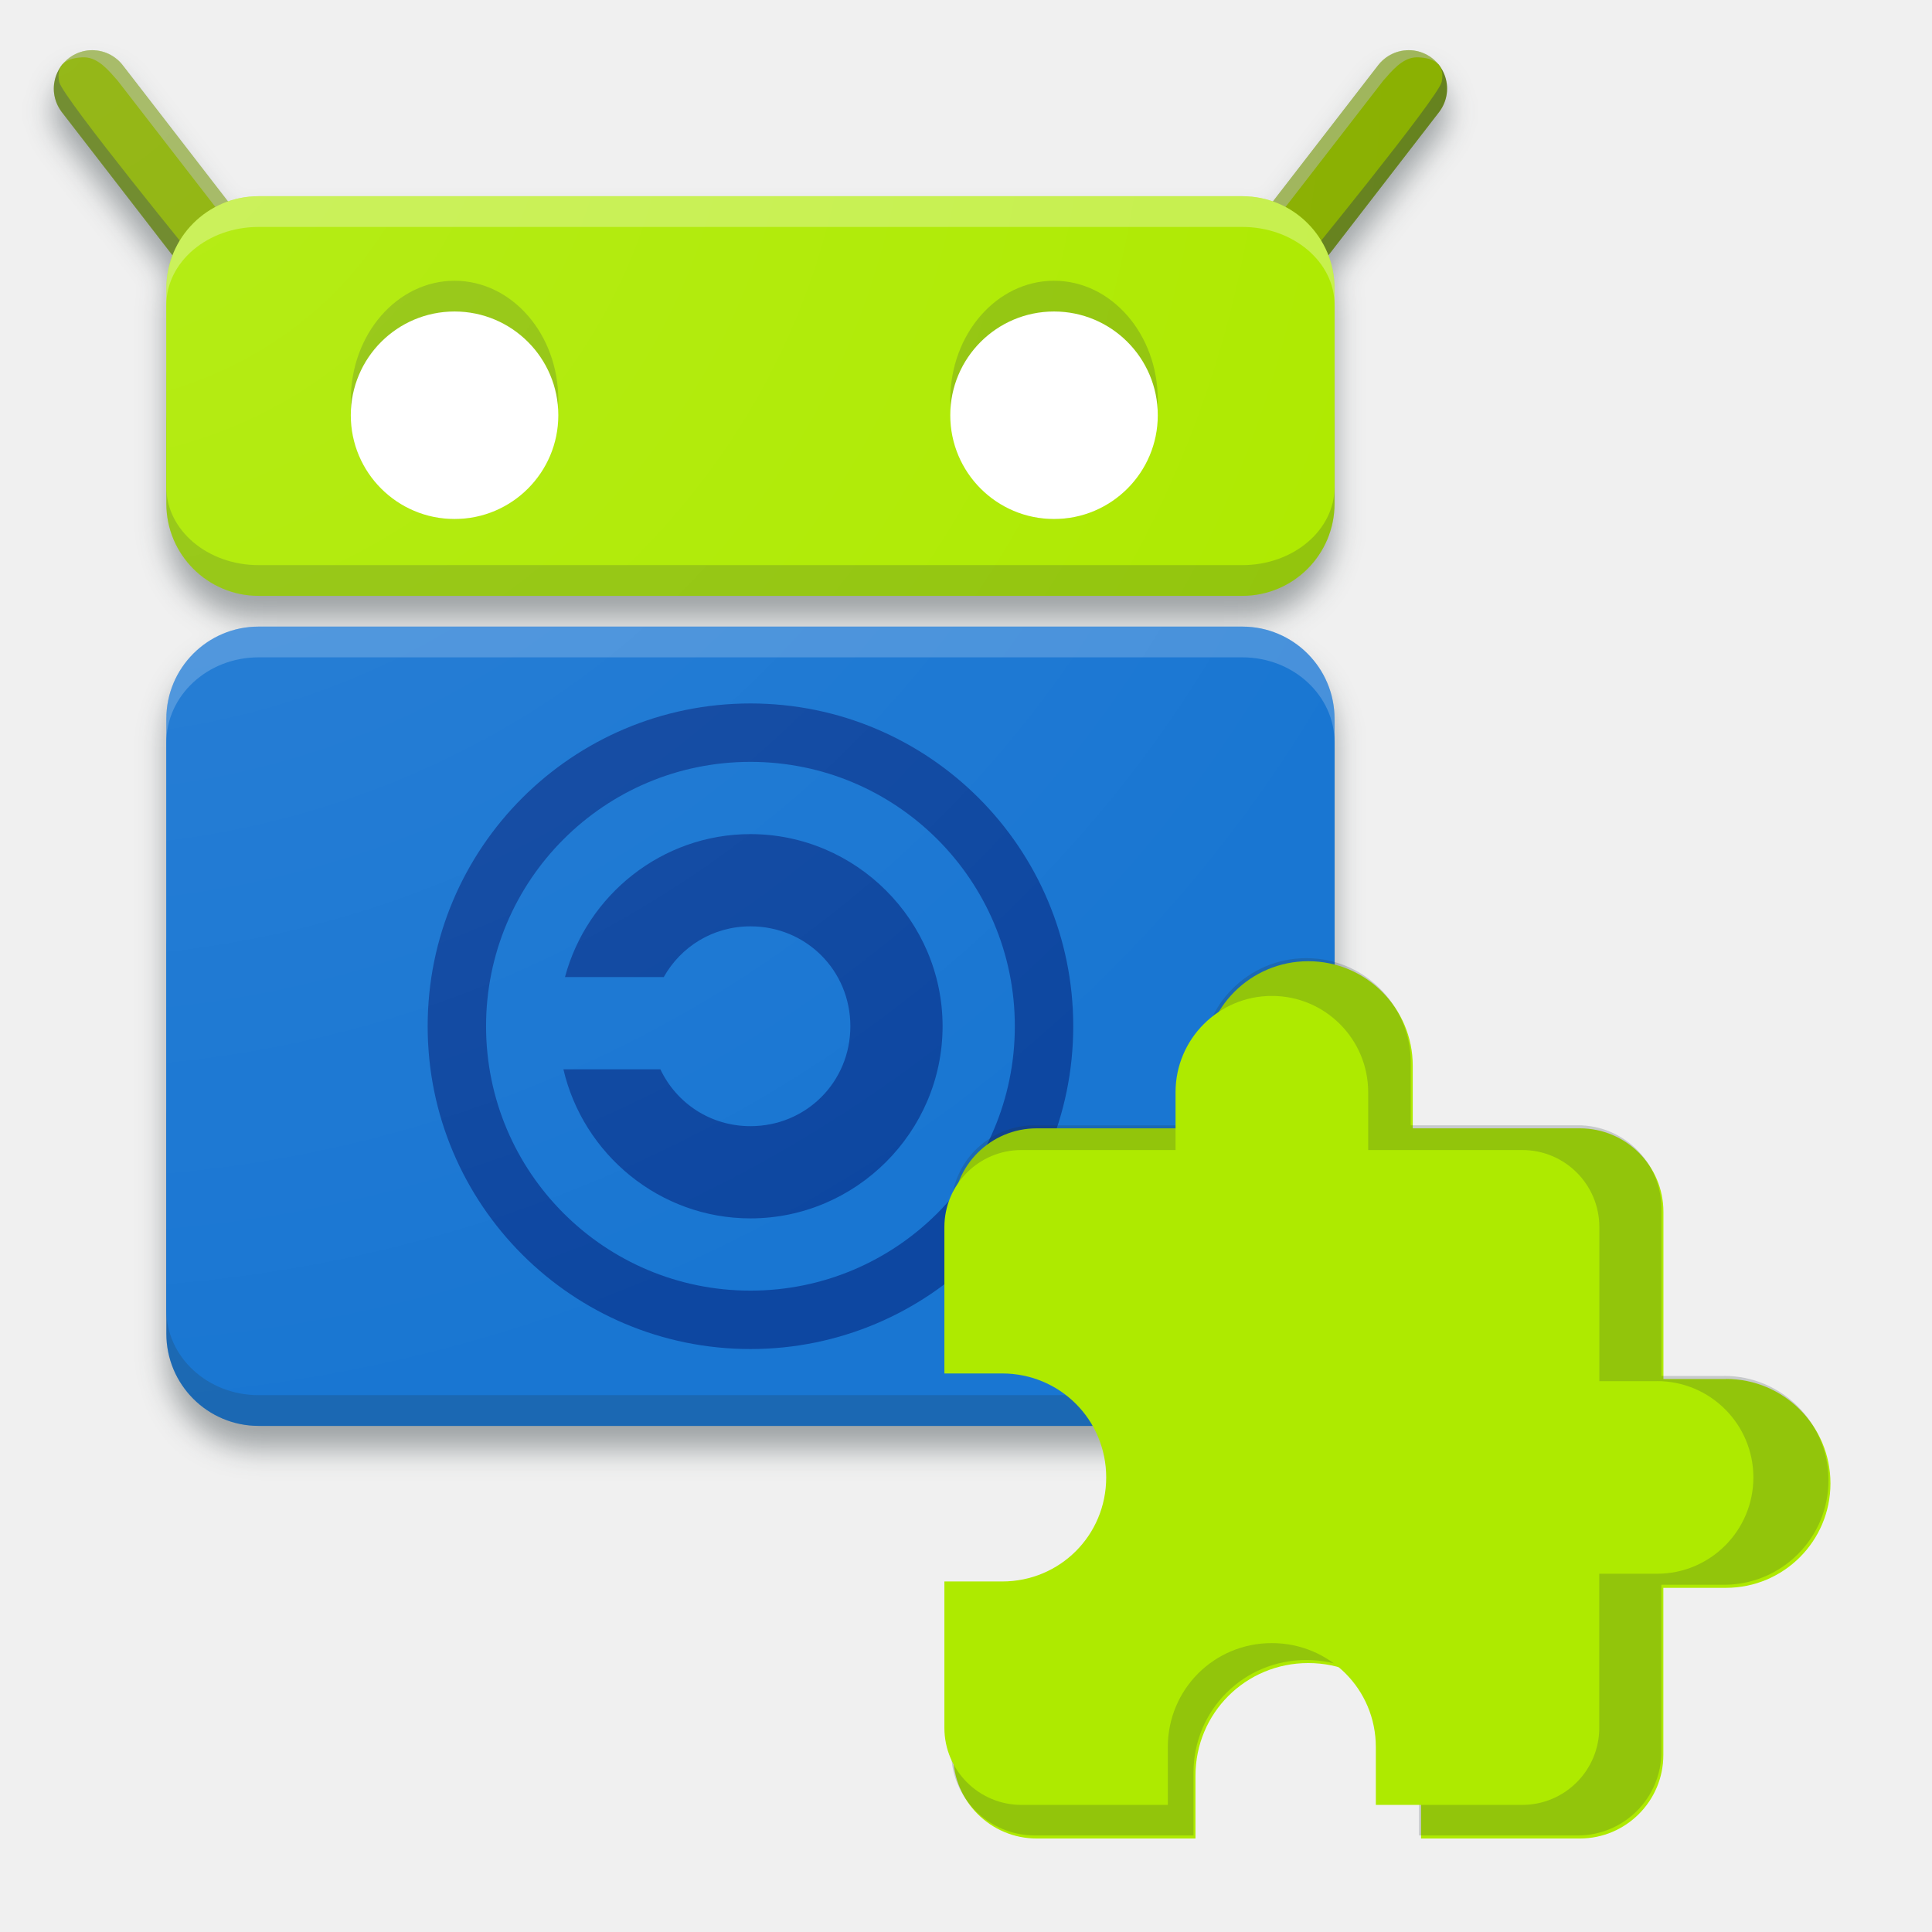
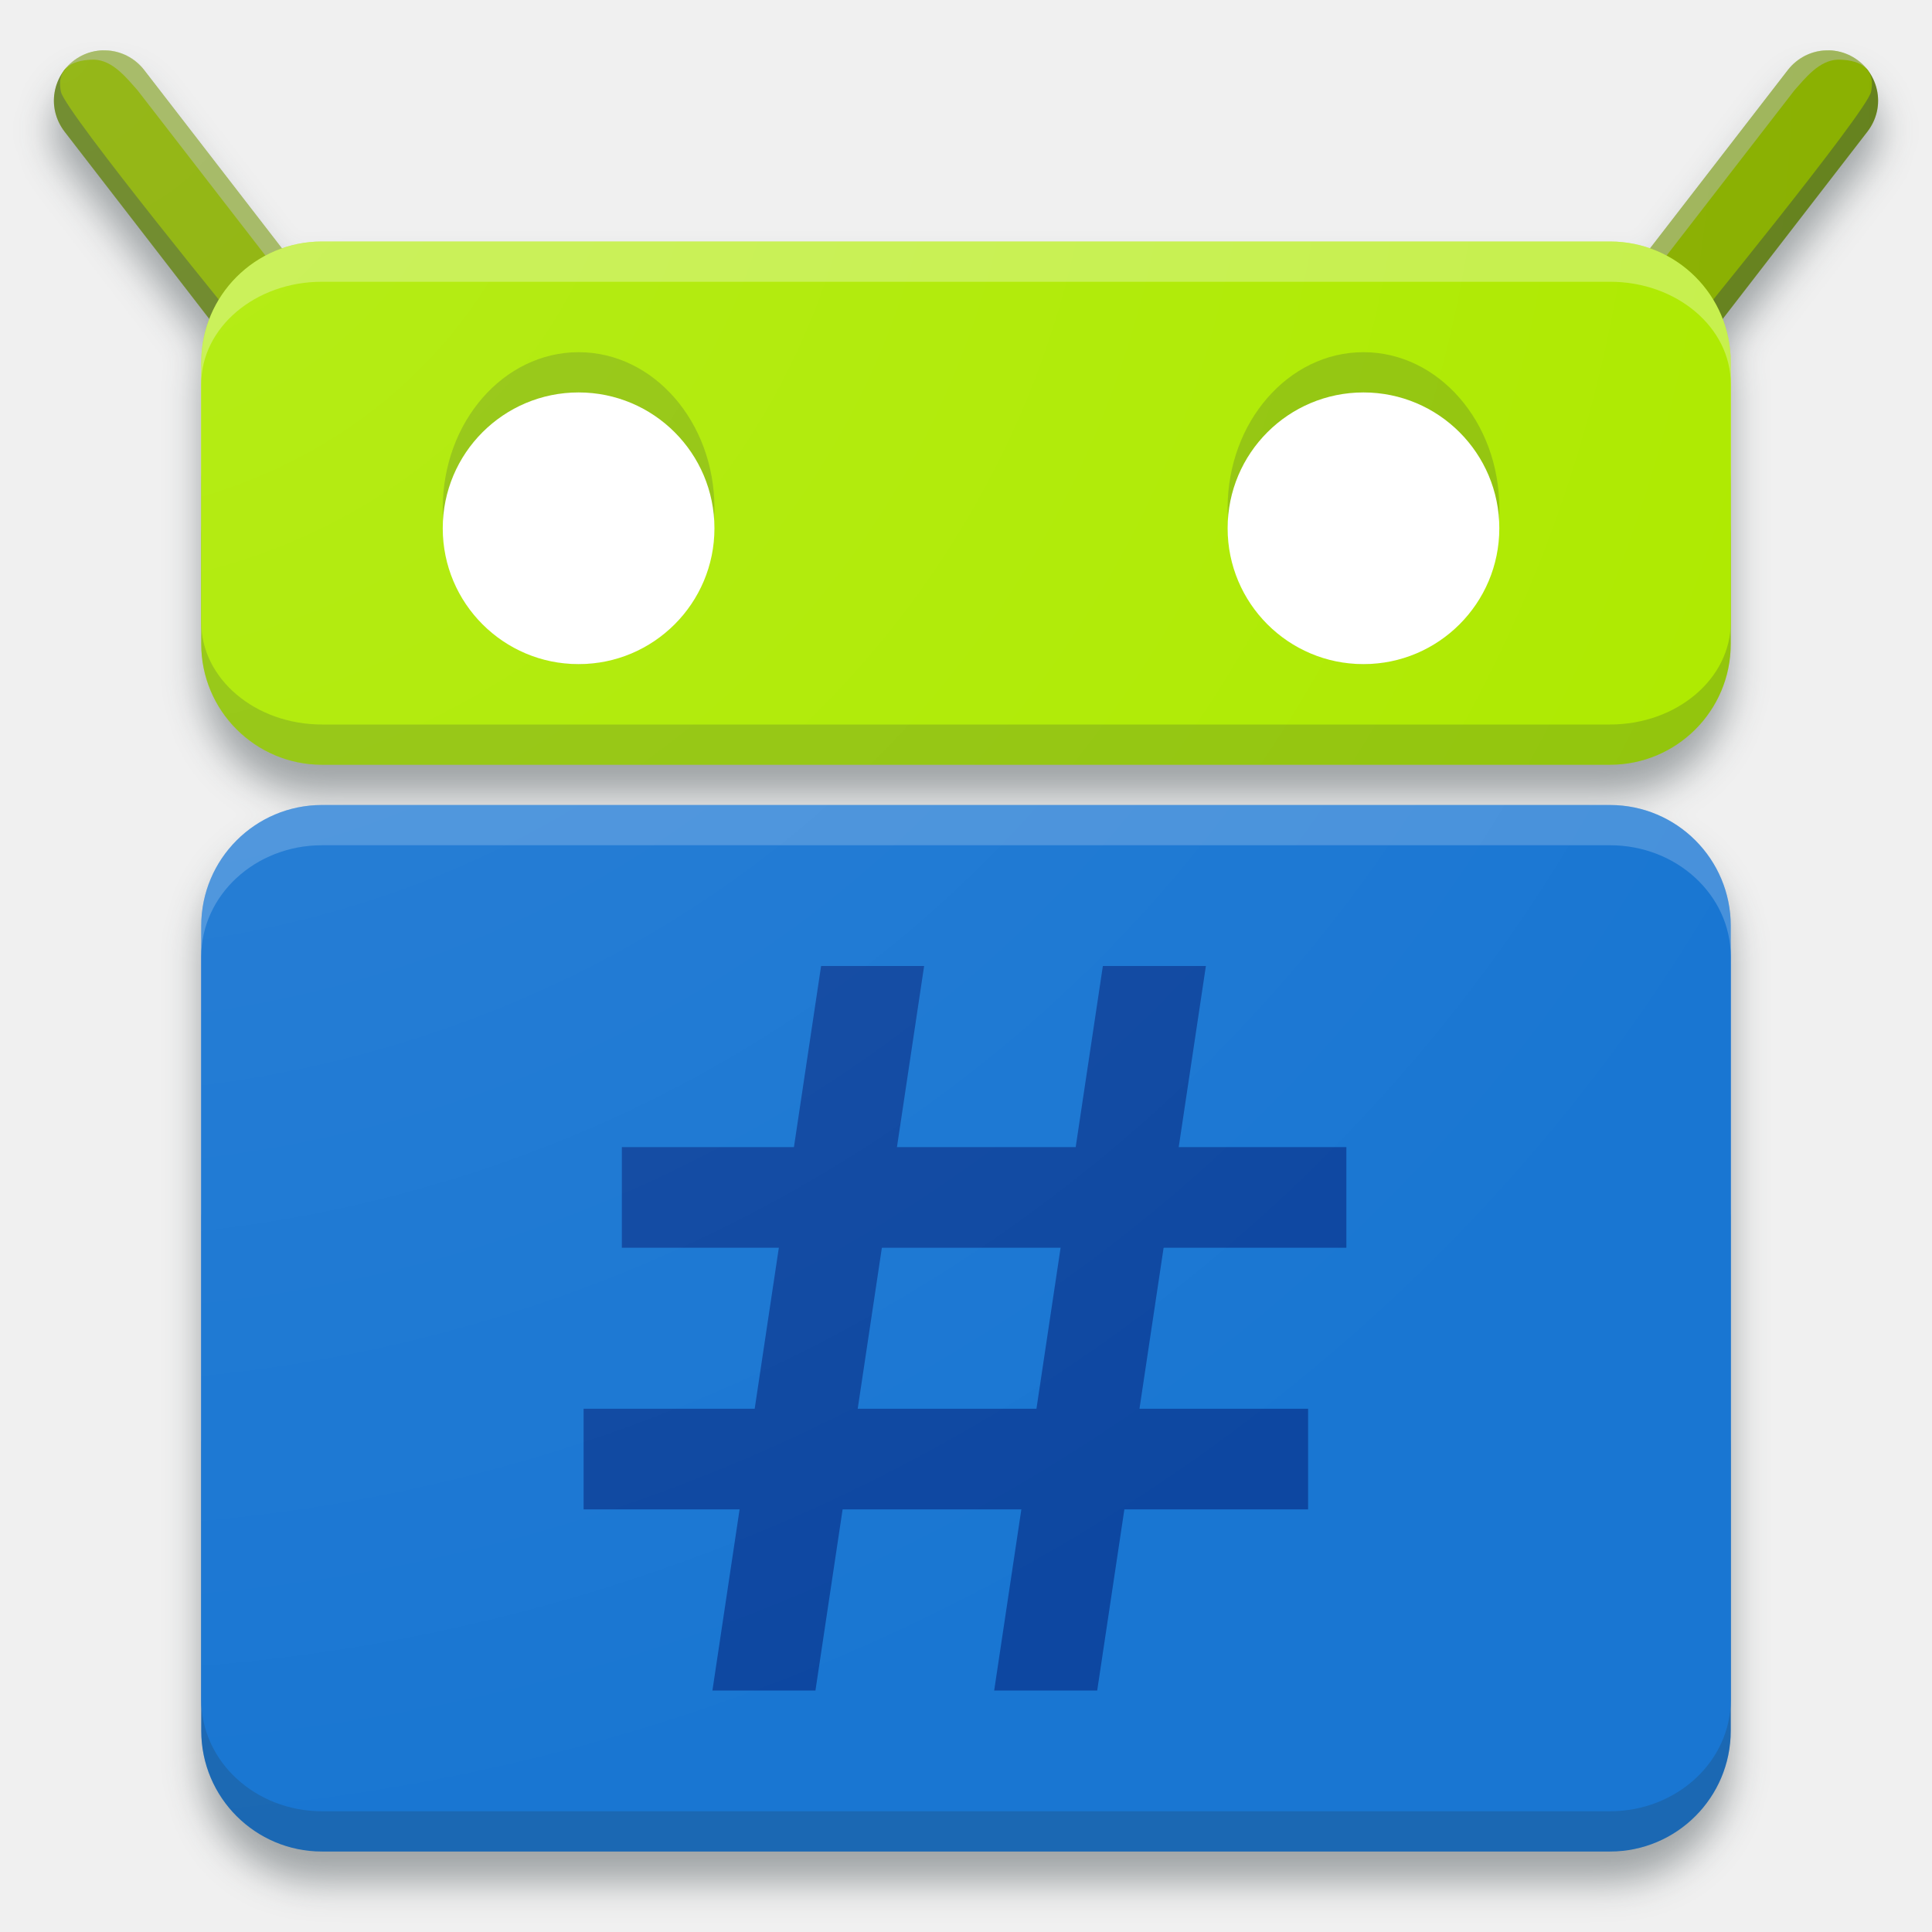
<svg xmlns="http://www.w3.org/2000/svg" xmlns:xlink="http://www.w3.org/1999/xlink" width="48" height="48" viewBox="0 0 48 48" id="svg4230" version="1.1">
  <defs id="defs4232">
    <linearGradient id="linearGradient5212">
      <stop style="stop-color:#ffffff;stop-opacity:0.098" offset="0" id="stop5214" />
      <stop style="stop-color:#ffffff;stop-opacity:0" offset="1" id="stop5216" />
    </linearGradient>
-     <radialGradient xlink:href="#linearGradient5212" id="radialGradient5220" cx="-98.234" cy="3.47" fx="-98.234" fy="3.47" r="22.671" gradientTransform="matrix(0,1.508287,-1.617098,3.0386328e-8,6.941418,1153.764)" gradientUnits="userSpaceOnUse" />
+     <radialGradient xlink:href="#linearGradient5212" id="radialGradient5220" cx="-98.234" cy="3.47" fx="-98.234" fy="3.47" r="22.671" gradientTransform="matrix(0,1.974762,-2.117225,3.9784049e-8,8.677247,1199.588)" gradientUnits="userSpaceOnUse" />
    <filter style="color-interpolation-filters:sRGB" id="filter4175" x="-0.024" width="1.048" y="-0.024" height="1.048">
      <feGaussianBlur stdDeviation="0.451" id="feGaussianBlur4177" />
    </filter>
  </defs>
  <g id="layer1" transform="translate(0,-1004.362)">
-     <path style="font-size:medium;font-style:normal;font-variant:normal;font-weight:normal;font-stretch:normal;text-indent:0;text-align:start;text-decoration:none;line-height:normal;letter-spacing:normal;word-spacing:normal;text-transform:none;direction:ltr;block-progression:tb;writing-mode:lr-tb;text-anchor:start;baseline-shift:baseline;color:#000000;fill:#263238;fill-opacity:0.4;fill-rule:evenodd;stroke:none;visibility:visible;display:inline;overflow:visible;filter:url(#filter4175);enable-background:accumulate;font-family:sans-serif" d="m 2.613,1006.349 a 1.25,1.25 0 0 0 -1.012,2.029 l 3.604,4.664 c -0.127,0.333 -0.203,0.692 -0.203,1.07 l 0,4 0,2.865 0,0.135 c 0,1.662 1.338,3 3,3 l 32,0 c 1.662,0 3,-1.338 3,-3 l 0,-4 0,-2.865 0,-0.135 c 0,-0.38 -0.077,-0.74 -0.205,-1.074 l 3.602,-4.66 a 1.25,1.25 0 0 0 -1.049,-2.027 1.25,1.25 0 0 0 -0.93,0.498 l -3.432,4.441 c -0.31,-0.108 -0.638,-0.178 -0.986,-0.178 l -32,0 c -0.349,0 -0.678,0.069 -0.988,0.178 l -3.434,-4.441 a 1.25,1.25 0 0 0 -0.967,-0.5 z m 5.389,18.764 c -0.208,0 -0.41,0.021 -0.605,0.061 -1.37,0.276 -2.395,1.47 -2.395,2.91 l 0,0.029 0,19.779 0,0.029 0,0.191 c 0,1.662 1.338,3 3,3 l 32,0 c 1.662,0 3,-1.338 3,-3 l 0,-20 0,-0.029 c 0,-1.44 -1.025,-2.634 -2.395,-2.91 -0.196,-0.039 -0.398,-0.061 -0.605,-0.061 l -32,0 z" id="path4192" transform="matrix(0.7637817,0,0,0.7637817,0.3138953,237.5407)" />
-     <g id="g5012" transform="matrix(0.7637817,0,0,0.7637817,0.3138953,237.5407)">
+     <path style="color:#000000;font-style:normal;font-variant:normal;font-weight:normal;font-stretch:normal;font-size:medium;line-height:normal;font-family:sans-serif;text-indent:0;text-align:start;text-decoration:none;text-decoration-line:none;text-decoration-style:solid;text-decoration-color:#000000;letter-spacing:normal;word-spacing:normal;text-transform:none;direction:ltr;block-progression:tb;writing-mode:lr-tb;baseline-shift:baseline;text-anchor:start;white-space:normal;clip-rule:nonzero;display:inline;overflow:visible;visibility:visible;opacity:1;isolation:auto;mix-blend-mode:normal;color-interpolation:sRGB;color-interpolation-filters:linearRGB;solid-color:#000000;solid-opacity:1;fill:#263238;fill-opacity:0.4;fill-rule:evenodd;stroke:none;stroke-width:2.5;stroke-linecap:round;stroke-linejoin:miter;stroke-miterlimit:4;stroke-dasharray:none;stroke-dashoffset:0;stroke-opacity:1;filter:url(#filter4175);color-rendering:auto;image-rendering:auto;shape-rendering:auto;text-rendering:auto;enable-background:accumulate" d="m 2.613,1006.349 a 1.25,1.25 0 0 0 -1.012,2.029 l 3.604,4.664 c -0.127,0.333 -0.203,0.692 -0.203,1.07 l 0,4 0,2.865 0,0.135 c 0,1.662 1.338,3 3,3 l 32,0 c 1.662,0 3,-1.338 3,-3 l 0,-4 0,-2.865 0,-0.135 c 0,-0.38 -0.077,-0.74 -0.205,-1.074 l 3.602,-4.66 a 1.25,1.25 0 0 0 -1.049,-2.027 1.25,1.25 0 0 0 -0.93,0.498 l -3.432,4.441 c -0.31,-0.108 -0.638,-0.178 -0.986,-0.178 l -32,0 c -0.349,0 -0.678,0.069 -0.988,0.178 l -3.434,-4.441 a 1.25,1.25 0 0 0 -0.967,-0.5 z m 5.389,18.764 c -0.208,0 -0.41,0.021 -0.605,0.061 -1.37,0.276 -2.395,1.47 -2.395,2.91 l 0,0.029 0,19.779 0,0.029 0,0.191 c 0,1.662 1.338,3 3,3 l 32,0 c 1.662,0 3,-1.338 3,-3 l 0,-20 0,-0.029 c 0,-1.44 -1.025,-2.634 -2.395,-2.91 -0.196,-0.039 -0.398,-0.061 -0.605,-0.061 l -32,0 z" id="path4192" />
+     <g id="g5012">
      <g id="g4179" transform="matrix(-1,0,0,1,47.99978,0)">
-         <path style="fill:#8ab000;fill-opacity:1;fill-rule:evenodd;stroke:#769616;stroke-width:2.5;stroke-linecap:round;stroke-linejoin:miter;stroke-miterlimit:4;stroke-opacity:1;stroke-dasharray:none" d="m 2.589,1006.862 4.25,5.5" id="path4181" />
-         <path id="path4183" d="m 2.611,1005.609 c -0.453,0.012 -0.762,0.189 -0.981,0.449 2.027,2.409 2.368,2.792 5.135,6.221 1.02,1.319 2.082,0.637 1.062,-0.682 l -4.25,-5.5 c -0.229,-0.306 -0.585,-0.478 -0.967,-0.488 z" style="font-size:medium;font-style:normal;font-variant:normal;font-weight:normal;font-stretch:normal;text-indent:0;text-align:start;text-decoration:none;line-height:normal;letter-spacing:normal;word-spacing:normal;text-transform:none;direction:ltr;block-progression:tb;writing-mode:lr-tb;text-anchor:start;baseline-shift:baseline;color:#000000;fill:#ffffff;fill-opacity:0.298;fill-rule:evenodd;stroke:none;visibility:visible;display:inline;overflow:visible;enable-background:accumulate;font-family:sans-serif" />
-         <path id="path4185" d="m 1.622,1006.071 c -0.124,0.148 -0.561,0.805 -0.022,1.556 l 4.25,5.5 c 1.02,1.319 1.15,-0.612 1.15,-0.612 0,0 -3.734,-4.51 -5.377,-6.444 z" style="font-size:medium;font-style:normal;font-variant:normal;font-weight:normal;font-stretch:normal;text-indent:0;text-align:start;text-decoration:none;line-height:normal;letter-spacing:normal;word-spacing:normal;text-transform:none;direction:ltr;block-progression:tb;writing-mode:lr-tb;text-anchor:start;baseline-shift:baseline;color:#000000;fill:#263238;fill-opacity:0.2;fill-rule:evenodd;stroke:none;visibility:visible;display:inline;overflow:visible;enable-background:accumulate;font-family:sans-serif" />
-         <path id="path4187" d="m 2.338,1005.844 c -0.438,0 -0.96,0.142 -0.824,0.799 0.104,0.502 4.661,6.074 4.661,6.074 1.02,1.319 2.493,0.676 1.474,-0.642 l -4.234,-5.473 c -0.26,-0.29 -0.609,-0.744 -1.076,-0.758 z" style="font-size:medium;font-style:normal;font-variant:normal;font-weight:normal;font-stretch:normal;text-indent:0;text-align:start;text-decoration:none;line-height:normal;letter-spacing:normal;word-spacing:normal;text-transform:none;direction:ltr;block-progression:tb;writing-mode:lr-tb;text-anchor:start;baseline-shift:baseline;color:#000000;fill:#8ab000;fill-opacity:1;fill-rule:evenodd;stroke:none;visibility:visible;display:inline;overflow:visible;enable-background:accumulate;font-family:sans-serif" />
+         <path style="fill:#8ab000;fill-opacity:1;fill-rule:evenodd;stroke:#769616;stroke-width:2.5;stroke-linecap:round;stroke-linejoin:miter;stroke-miterlimit:4;stroke-dasharray:none;stroke-opacity:1" d="m 2.589,1006.862 4.25,5.5" id="path4181" />
+         <path id="path4183" d="m 2.611,1005.609 c -0.453,0.012 -0.762,0.189 -0.981,0.449 2.027,2.409 2.368,2.792 5.135,6.221 1.02,1.319 2.082,0.637 1.062,-0.682 l -4.25,-5.5 c -0.229,-0.306 -0.585,-0.478 -0.967,-0.488 z" style="color:#000000;font-style:normal;font-variant:normal;font-weight:normal;font-stretch:normal;font-size:medium;line-height:normal;font-family:sans-serif;text-indent:0;text-align:start;text-decoration:none;text-decoration-line:none;text-decoration-style:solid;text-decoration-color:#000000;letter-spacing:normal;word-spacing:normal;text-transform:none;direction:ltr;block-progression:tb;writing-mode:lr-tb;baseline-shift:baseline;text-anchor:start;white-space:normal;clip-rule:nonzero;display:inline;overflow:visible;visibility:visible;opacity:1;isolation:auto;mix-blend-mode:normal;color-interpolation:sRGB;color-interpolation-filters:linearRGB;solid-color:#000000;solid-opacity:1;fill:#ffffff;fill-opacity:0.298;fill-rule:evenodd;stroke:none;stroke-width:2.5;stroke-linecap:round;stroke-linejoin:miter;stroke-miterlimit:4;stroke-dasharray:none;stroke-dashoffset:0;stroke-opacity:1;color-rendering:auto;image-rendering:auto;shape-rendering:auto;text-rendering:auto;enable-background:accumulate" />
+         <path id="path4185" d="m 1.622,1006.071 c -0.124,0.148 -0.561,0.805 -0.022,1.556 l 4.25,5.5 c 1.02,1.319 1.15,-0.612 1.15,-0.612 0,0 -3.734,-4.51 -5.377,-6.444 z" style="color:#000000;font-style:normal;font-variant:normal;font-weight:normal;font-stretch:normal;font-size:medium;line-height:normal;font-family:sans-serif;text-indent:0;text-align:start;text-decoration:none;text-decoration-line:none;text-decoration-style:solid;text-decoration-color:#000000;letter-spacing:normal;word-spacing:normal;text-transform:none;direction:ltr;block-progression:tb;writing-mode:lr-tb;baseline-shift:baseline;text-anchor:start;white-space:normal;clip-rule:nonzero;display:inline;overflow:visible;visibility:visible;opacity:1;isolation:auto;mix-blend-mode:normal;color-interpolation:sRGB;color-interpolation-filters:linearRGB;solid-color:#000000;solid-opacity:1;fill:#263238;fill-opacity:0.2;fill-rule:evenodd;stroke:none;stroke-width:2.5;stroke-linecap:round;stroke-linejoin:miter;stroke-miterlimit:4;stroke-dasharray:none;stroke-dashoffset:0;stroke-opacity:1;color-rendering:auto;image-rendering:auto;shape-rendering:auto;text-rendering:auto;enable-background:accumulate" />
+         <path id="path4187" d="m 2.338,1005.844 c -0.438,0 -0.96,0.142 -0.824,0.799 0.104,0.502 4.661,6.074 4.661,6.074 1.02,1.319 2.493,0.676 1.474,-0.642 l -4.234,-5.473 c -0.26,-0.29 -0.609,-0.744 -1.076,-0.758 z" style="color:#000000;font-style:normal;font-variant:normal;font-weight:normal;font-stretch:normal;font-size:medium;line-height:normal;font-family:sans-serif;text-indent:0;text-align:start;text-decoration:none;text-decoration-line:none;text-decoration-style:solid;text-decoration-color:#000000;letter-spacing:normal;word-spacing:normal;text-transform:none;direction:ltr;block-progression:tb;writing-mode:lr-tb;baseline-shift:baseline;text-anchor:start;white-space:normal;clip-rule:nonzero;display:inline;overflow:visible;visibility:visible;opacity:1;isolation:auto;mix-blend-mode:normal;color-interpolation:sRGB;color-interpolation-filters:linearRGB;solid-color:#000000;solid-opacity:1;fill:#8ab000;fill-opacity:1;fill-rule:evenodd;stroke:none;stroke-width:2.5;stroke-linecap:round;stroke-linejoin:miter;stroke-miterlimit:4;stroke-dasharray:none;stroke-dashoffset:0;stroke-opacity:1;color-rendering:auto;image-rendering:auto;shape-rendering:auto;text-rendering:auto;enable-background:accumulate" />
      </g>
      <g id="g4955">
-         <path id="path4945" d="m 2.589,1006.862 4.25,5.5" style="fill:#8ab000;fill-opacity:1;fill-rule:evenodd;stroke:#769616;stroke-width:2.5;stroke-linecap:round;stroke-linejoin:miter;stroke-miterlimit:4;stroke-opacity:1;stroke-dasharray:none" />
-         <path style="font-size:medium;font-style:normal;font-variant:normal;font-weight:normal;font-stretch:normal;text-indent:0;text-align:start;text-decoration:none;line-height:normal;letter-spacing:normal;word-spacing:normal;text-transform:none;direction:ltr;block-progression:tb;writing-mode:lr-tb;text-anchor:start;baseline-shift:baseline;color:#000000;fill:#ffffff;fill-opacity:0.298;fill-rule:evenodd;stroke:none;visibility:visible;display:inline;overflow:visible;enable-background:accumulate;font-family:sans-serif" d="m 2.611,1005.609 c -0.453,0.012 -0.762,0.189 -0.981,0.449 2.027,2.409 2.368,2.792 5.135,6.221 1.02,1.319 2.082,0.637 1.062,-0.682 l -4.25,-5.5 c -0.229,-0.306 -0.585,-0.478 -0.967,-0.488 z" id="path4947" />
-         <path style="font-size:medium;font-style:normal;font-variant:normal;font-weight:normal;font-stretch:normal;text-indent:0;text-align:start;text-decoration:none;line-height:normal;letter-spacing:normal;word-spacing:normal;text-transform:none;direction:ltr;block-progression:tb;writing-mode:lr-tb;text-anchor:start;baseline-shift:baseline;color:#000000;fill:#263238;fill-opacity:0.2;fill-rule:evenodd;stroke:none;visibility:visible;display:inline;overflow:visible;enable-background:accumulate;font-family:sans-serif" d="m 1.622,1006.071 c -0.124,0.148 -0.561,0.805 -0.022,1.556 l 4.25,5.5 c 1.02,1.319 1.15,-0.612 1.15,-0.612 0,0 -3.734,-4.51 -5.377,-6.444 z" id="path4951" />
-         <path style="font-size:medium;font-style:normal;font-variant:normal;font-weight:normal;font-stretch:normal;text-indent:0;text-align:start;text-decoration:none;line-height:normal;letter-spacing:normal;word-spacing:normal;text-transform:none;direction:ltr;block-progression:tb;writing-mode:lr-tb;text-anchor:start;baseline-shift:baseline;color:#000000;fill:#8ab000;fill-opacity:1;fill-rule:evenodd;stroke:none;visibility:visible;display:inline;overflow:visible;enable-background:accumulate;font-family:sans-serif" d="m 2.338,1005.844 c -0.438,0 -0.96,0.142 -0.824,0.799 0.104,0.502 4.661,6.074 4.661,6.074 1.02,1.319 2.493,0.676 1.474,-0.642 l -4.234,-5.473 c -0.26,-0.29 -0.609,-0.744 -1.076,-0.758 z" id="path4925" />
+         <path id="path4945" d="m 2.589,1006.862 4.25,5.5" style="fill:#8ab000;fill-opacity:1;fill-rule:evenodd;stroke:#769616;stroke-width:2.5;stroke-linecap:round;stroke-linejoin:miter;stroke-miterlimit:4;stroke-dasharray:none;stroke-opacity:1" />
+         <path style="color:#000000;font-style:normal;font-variant:normal;font-weight:normal;font-stretch:normal;font-size:medium;line-height:normal;font-family:sans-serif;text-indent:0;text-align:start;text-decoration:none;text-decoration-line:none;text-decoration-style:solid;text-decoration-color:#000000;letter-spacing:normal;word-spacing:normal;text-transform:none;direction:ltr;block-progression:tb;writing-mode:lr-tb;baseline-shift:baseline;text-anchor:start;white-space:normal;clip-rule:nonzero;display:inline;overflow:visible;visibility:visible;opacity:1;isolation:auto;mix-blend-mode:normal;color-interpolation:sRGB;color-interpolation-filters:linearRGB;solid-color:#000000;solid-opacity:1;fill:#ffffff;fill-opacity:0.298;fill-rule:evenodd;stroke:none;stroke-width:2.5;stroke-linecap:round;stroke-linejoin:miter;stroke-miterlimit:4;stroke-dasharray:none;stroke-dashoffset:0;stroke-opacity:1;color-rendering:auto;image-rendering:auto;shape-rendering:auto;text-rendering:auto;enable-background:accumulate" d="m 2.611,1005.609 c -0.453,0.012 -0.762,0.189 -0.981,0.449 2.027,2.409 2.368,2.792 5.135,6.221 1.02,1.319 2.082,0.637 1.062,-0.682 l -4.25,-5.5 c -0.229,-0.306 -0.585,-0.478 -0.967,-0.488 z" id="path4947" />
+         <path style="color:#000000;font-style:normal;font-variant:normal;font-weight:normal;font-stretch:normal;font-size:medium;line-height:normal;font-family:sans-serif;text-indent:0;text-align:start;text-decoration:none;text-decoration-line:none;text-decoration-style:solid;text-decoration-color:#000000;letter-spacing:normal;word-spacing:normal;text-transform:none;direction:ltr;block-progression:tb;writing-mode:lr-tb;baseline-shift:baseline;text-anchor:start;white-space:normal;clip-rule:nonzero;display:inline;overflow:visible;visibility:visible;opacity:1;isolation:auto;mix-blend-mode:normal;color-interpolation:sRGB;color-interpolation-filters:linearRGB;solid-color:#000000;solid-opacity:1;fill:#263238;fill-opacity:0.2;fill-rule:evenodd;stroke:none;stroke-width:2.5;stroke-linecap:round;stroke-linejoin:miter;stroke-miterlimit:4;stroke-dasharray:none;stroke-dashoffset:0;stroke-opacity:1;color-rendering:auto;image-rendering:auto;shape-rendering:auto;text-rendering:auto;enable-background:accumulate" d="m 1.622,1006.071 c -0.124,0.148 -0.561,0.805 -0.022,1.556 l 4.25,5.5 c 1.02,1.319 1.15,-0.612 1.15,-0.612 0,0 -3.734,-4.51 -5.377,-6.444 z" id="path4951" />
+         <path style="color:#000000;font-style:normal;font-variant:normal;font-weight:normal;font-stretch:normal;font-size:medium;line-height:normal;font-family:sans-serif;text-indent:0;text-align:start;text-decoration:none;text-decoration-line:none;text-decoration-style:solid;text-decoration-color:#000000;letter-spacing:normal;word-spacing:normal;text-transform:none;direction:ltr;block-progression:tb;writing-mode:lr-tb;baseline-shift:baseline;text-anchor:start;white-space:normal;clip-rule:nonzero;display:inline;overflow:visible;visibility:visible;opacity:1;isolation:auto;mix-blend-mode:normal;color-interpolation:sRGB;color-interpolation-filters:linearRGB;solid-color:#000000;solid-opacity:1;fill:#8ab000;fill-opacity:1;fill-rule:evenodd;stroke:none;stroke-width:2.5;stroke-linecap:round;stroke-linejoin:miter;stroke-miterlimit:4;stroke-dasharray:none;stroke-dashoffset:0;stroke-opacity:1;color-rendering:auto;image-rendering:auto;shape-rendering:auto;text-rendering:auto;enable-background:accumulate" d="m 2.338,1005.844 c -0.438,0 -0.96,0.142 -0.824,0.799 0.104,0.502 4.661,6.074 4.661,6.074 1.02,1.319 2.493,0.676 1.474,-0.642 l -4.234,-5.473 c -0.26,-0.29 -0.609,-0.744 -1.076,-0.758 z" id="path4925" />
      </g>
      <g transform="translate(42,0)" id="g4967">
-         <rect style="fill:#aeea00;fill-opacity:1;stroke:none" id="rect4144" width="38" height="13" x="-37" y="1010.362" rx="3" ry="3" />
-         <rect ry="3" rx="3" y="1013.362" x="-37" height="10" width="38" id="rect4961" style="fill:#263238;fill-opacity:0.2;stroke:none" />
-         <rect ry="3" rx="3" y="1010.362" x="-37" height="10" width="38" id="rect4963" style="fill:#ffffff;fill-opacity:0.298;stroke:none" />
-         <rect ry="2.538" rx="3" y="1011.362" x="-37" height="11" width="38" id="rect4965" style="fill:#aeea00;fill-opacity:1;stroke:none" />
+         <rect style="opacity:1;fill:#aeea00;fill-opacity:1;stroke:none;stroke-width:3;stroke-linecap:round;stroke-linejoin:miter;stroke-miterlimit:3;stroke-dasharray:none;stroke-dashoffset:0;stroke-opacity:1" id="rect4144" width="38" height="13" x="-37" y="1010.362" rx="3" ry="3" />
+         <rect ry="3" rx="3" y="1013.362" x="-37" height="10" width="38" id="rect4961" style="opacity:1;fill:#263238;fill-opacity:0.2;stroke:none;stroke-width:3;stroke-linecap:round;stroke-linejoin:miter;stroke-miterlimit:3;stroke-dasharray:none;stroke-dashoffset:0;stroke-opacity:1" />
+         <rect ry="3" rx="3" y="1010.362" x="-37" height="10" width="38" id="rect4963" style="opacity:1;fill:#ffffff;fill-opacity:0.298;stroke:none;stroke-width:3;stroke-linecap:round;stroke-linejoin:miter;stroke-miterlimit:3;stroke-dasharray:none;stroke-dashoffset:0;stroke-opacity:1" />
+         <rect ry="2.538" rx="3" y="1011.362" x="-37" height="11" width="38" id="rect4965" style="opacity:1;fill:#aeea00;fill-opacity:1;stroke:none;stroke-width:3;stroke-linecap:round;stroke-linejoin:miter;stroke-miterlimit:3;stroke-dasharray:none;stroke-dashoffset:0;stroke-opacity:1" />
      </g>
      <g id="g4979">
-         <rect style="fill:#1976d2;fill-opacity:1;stroke:none" id="rect4146" width="38" height="26" x="5" y="1024.362" rx="3" ry="3" />
-         <rect ry="3" rx="3" y="1037.362" x="5" height="13" width="38" id="rect4973" style="fill:#263238;fill-opacity:0.2;stroke:none" />
-         <rect ry="3" rx="3" y="1024.362" x="5" height="13" width="38" id="rect4975" style="fill:#ffffff;fill-opacity:0.2;stroke:none" />
-         <rect ry="2.769" rx="3" y="1025.362" x="5" height="24" width="38" id="rect4977" style="fill:#1976d2;fill-opacity:1;stroke:none" />
-       </g>
-       <g transform="translate(0,1013.362)" id="g4211">
-         <path style="font-size:medium;font-style:normal;font-variant:normal;font-weight:normal;font-stretch:normal;text-indent:0;text-align:start;text-decoration:none;line-height:normal;letter-spacing:normal;word-spacing:normal;text-transform:none;direction:ltr;block-progression:tb;writing-mode:lr-tb;text-anchor:start;baseline-shift:baseline;color:#000000;fill:#0d47a1;fill-opacity:1;fill-rule:nonzero;stroke:none;visibility:visible;display:inline;overflow:visible;enable-background:accumulate;font-family:sans-serif" d="m 24,17.75 c -2.881,0 -5.32,1.985 -6.033,4.65 l 3.213,0 C 21.734,21.415 22.775,20.75 24,20.75 c 1.813,0 3.25,1.437 3.25,3.25 0,1.813 -1.437,3.25 -3.25,3.25 -1.307,0 -2.411,-0.753 -2.93,-1.85 l -3.154,0 C 18.558,28.166 21.048,30.25 24,30.25 c 3.434,0 6.25,-2.816 6.25,-6.25 0,-3.434 -2.816,-6.25 -6.25,-6.25 z" id="path4161" />
-         <circle style="fill:none;stroke:#0d47a1;stroke-width:1.9;stroke-linecap:round;stroke-linejoin:miter;stroke-miterlimit:4;stroke-opacity:1;stroke-dasharray:none;stroke-dashoffset:0" id="path4209" cx="24" cy="24" r="9.55" d="m 33.55,24 c 0,5.274 -4.276,9.55 -9.55,9.55 -5.274,0 -9.55,-4.276 -9.55,-9.55 0,-5.274 4.276,-9.55 9.55,-9.55 5.274,0 9.55,4.276 9.55,9.55 z" />
+         <rect style="opacity:1;fill:#1976d2;fill-opacity:1;stroke:none;stroke-width:3;stroke-linecap:round;stroke-linejoin:miter;stroke-miterlimit:3;stroke-dasharray:none;stroke-dashoffset:0;stroke-opacity:1" id="rect4146" width="38" height="26" x="5" y="1024.362" rx="3" ry="3" />
+         <rect ry="3" rx="3" y="1037.362" x="5" height="13" width="38" id="rect4973" style="opacity:1;fill:#263238;fill-opacity:0.2;stroke:none;stroke-width:3;stroke-linecap:round;stroke-linejoin:miter;stroke-miterlimit:3;stroke-dasharray:none;stroke-dashoffset:0;stroke-opacity:1" />
+         <rect ry="3" rx="3" y="1024.362" x="5" height="13" width="38" id="rect4975" style="opacity:1;fill:#ffffff;fill-opacity:0.2;stroke:none;stroke-width:3;stroke-linecap:round;stroke-linejoin:miter;stroke-miterlimit:3;stroke-dasharray:none;stroke-dashoffset:0;stroke-opacity:1" />
+         <rect ry="2.769" rx="3" y="1025.362" x="5" height="24" width="38" id="rect4977" style="opacity:1;fill:#1976d2;fill-opacity:1;stroke:none;stroke-width:3;stroke-linecap:round;stroke-linejoin:miter;stroke-miterlimit:3;stroke-dasharray:none;stroke-dashoffset:0;stroke-opacity:1" />
      </g>
      <g id="g4989" transform="translate(0,0.5000174)">
-         <ellipse cy="1016.487" cx="14.375" id="circle4985" style="fill:#263238;fill-opacity:0.2;stroke:none" rx="3.375" ry="3.875" d="m 17.75,1016.487 c 0,2.14 -1.511,3.875 -3.375,3.875 -1.864,0 -3.375,-1.735 -3.375,-3.875 0,-2.14 1.511,-3.875 3.375,-3.875 1.864,0 3.375,1.735 3.375,3.875 z" />
-         <circle style="fill:#ffffff;fill-opacity:1;stroke:none" id="path4859" cx="14.375" cy="1016.987" r="3.375" d="m 17.75,1016.987 c 0,1.864 -1.511,3.375 -3.375,3.375 -1.864,0 -3.375,-1.511 -3.375,-3.375 0,-1.864 1.511,-3.375 3.375,-3.375 1.864,0 3.375,1.511 3.375,3.375 z" />
+         <ellipse cy="1016.487" cx="14.375" id="circle4985" style="opacity:1;fill:#263238;fill-opacity:0.2;stroke:none;stroke-width:1.9;stroke-linecap:round;stroke-linejoin:miter;stroke-miterlimit:4;stroke-dasharray:none;stroke-dashoffset:0;stroke-opacity:0.697" rx="3.375" ry="3.875" />
+         <circle style="opacity:1;fill:#ffffff;fill-opacity:1;stroke:none;stroke-width:1.9;stroke-linecap:round;stroke-linejoin:miter;stroke-miterlimit:4;stroke-dasharray:none;stroke-dashoffset:0;stroke-opacity:0.697" id="path4859" cx="14.375" cy="1016.987" r="3.375" />
      </g>
      <g transform="translate(19.5,0.5000174)" id="g4171">
-         <ellipse ry="3.875" rx="3.375" style="fill:#263238;fill-opacity:0.2;stroke:none" id="ellipse4175" cx="14.375" cy="1016.487" d="m 17.75,1016.487 c 0,2.14 -1.511,3.875 -3.375,3.875 -1.864,0 -3.375,-1.735 -3.375,-3.875 0,-2.14 1.511,-3.875 3.375,-3.875 1.864,0 3.375,1.735 3.375,3.875 z" />
-         <circle r="3.375" cy="1016.987" cx="14.375" id="circle4177" style="fill:#ffffff;fill-opacity:1;stroke:none" d="m 17.75,1016.987 c 0,1.864 -1.511,3.375 -3.375,3.375 -1.864,0 -3.375,-1.511 -3.375,-3.375 0,-1.864 1.511,-3.375 3.375,-3.375 1.864,0 3.375,1.511 3.375,3.375 z" />
+         <ellipse ry="3.875" rx="3.375" style="opacity:1;fill:#263238;fill-opacity:0.2;stroke:none;stroke-width:1.9;stroke-linecap:round;stroke-linejoin:miter;stroke-miterlimit:4;stroke-dasharray:none;stroke-dashoffset:0;stroke-opacity:0.697" id="ellipse4175" cx="14.375" cy="1016.487" />
+         <circle r="3.375" cy="1016.987" cx="14.375" id="circle4177" style="opacity:1;fill:#ffffff;fill-opacity:1;stroke:none;stroke-width:1.9;stroke-linecap:round;stroke-linejoin:miter;stroke-miterlimit:4;stroke-dasharray:none;stroke-dashoffset:0;stroke-opacity:0.697" />
+       </g>
+       <g id="g4192" transform="matrix(0.9,0,0,0.9,3.3,104.1862)">
+         <path id="path4175" d="m 13.5,1033.251 20,0" style="fill:none;fill-rule:evenodd;stroke:#0d47a1;stroke-width:2.778;stroke-linecap:butt;stroke-linejoin:miter;stroke-miterlimit:4;stroke-dasharray:none;stroke-opacity:1" />
+         <path id="path4177" d="m 12.444,1040.473 20,0" style="fill:none;fill-opacity:1;fill-rule:evenodd;stroke:#0d47a1;stroke-width:2.778;stroke-linecap:butt;stroke-linejoin:miter;stroke-miterlimit:4;stroke-dasharray:none;stroke-opacity:1" />
+         <path id="path4186" d="m 19,1026.862 -3,20 2.844,0 3,-20 z" style="color:#000000;font-style:normal;font-variant:normal;font-weight:normal;font-stretch:normal;font-size:medium;line-height:normal;font-family:sans-serif;text-indent:0;text-align:start;text-decoration:none;text-decoration-line:none;text-decoration-style:solid;text-decoration-color:#000000;letter-spacing:normal;word-spacing:normal;text-transform:none;direction:ltr;block-progression:tb;writing-mode:lr-tb;baseline-shift:baseline;text-anchor:start;white-space:normal;clip-rule:nonzero;display:inline;overflow:visible;visibility:visible;opacity:1;isolation:auto;mix-blend-mode:normal;color-interpolation:sRGB;color-interpolation-filters:linearRGB;solid-color:#000000;solid-opacity:1;fill:#0d47a1;fill-opacity:1;fill-rule:evenodd;stroke:none;stroke-width:2;stroke-linecap:butt;stroke-linejoin:miter;stroke-miterlimit:4;stroke-dasharray:none;stroke-dashoffset:0;stroke-opacity:0.425;color-rendering:auto;image-rendering:auto;shape-rendering:auto;text-rendering:auto;enable-background:accumulate" />
+         <path style="color:#000000;font-style:normal;font-variant:normal;font-weight:normal;font-stretch:normal;font-size:medium;line-height:normal;font-family:sans-serif;text-indent:0;text-align:start;text-decoration:none;text-decoration-line:none;text-decoration-style:solid;text-decoration-color:#000000;letter-spacing:normal;word-spacing:normal;text-transform:none;direction:ltr;block-progression:tb;writing-mode:lr-tb;baseline-shift:baseline;text-anchor:start;white-space:normal;clip-rule:nonzero;display:inline;overflow:visible;visibility:visible;opacity:1;isolation:auto;mix-blend-mode:normal;color-interpolation:sRGB;color-interpolation-filters:linearRGB;solid-color:#000000;solid-opacity:1;fill:#0d47a1;fill-opacity:1;fill-rule:evenodd;stroke:none;stroke-width:2;stroke-linecap:butt;stroke-linejoin:miter;stroke-miterlimit:4;stroke-dasharray:none;stroke-dashoffset:0;stroke-opacity:0.425;color-rendering:auto;image-rendering:auto;shape-rendering:auto;text-rendering:auto;enable-background:accumulate" d="m 26.778,1026.862 -3,20 2.844,0 3,-20 z" id="path4173" />
      </g>
    </g>
-     <path id="path5128" d="m 2.31,1005.599 a 0.955,0.955 0 0 0 -0.773,1.55 l 2.752,3.562 c -0.097,0.254 -0.155,0.528 -0.155,0.818 l 0,3.055 0,2.188 0,0.103 c 0,1.269 1.022,2.291 2.291,2.291 l 24.441,0 c 1.269,0 2.291,-1.022 2.291,-2.291 l 0,-3.055 0,-2.188 0,-0.103 c 0,-0.29 -0.059,-0.565 -0.157,-0.821 l 2.751,-3.559 a 0.955,0.955 0 0 0 -0.801,-1.548 0.955,0.955 0 0 0 -0.71,0.38 l -2.621,3.392 c -0.237,-0.082 -0.488,-0.136 -0.753,-0.136 l -24.441,0 c -0.266,0 -0.518,0.053 -0.755,0.136 l -2.623,-3.392 a 0.955,0.955 0 0 0 -0.738,-0.382 z m 4.116,14.331 c -0.159,0 -0.313,0.016 -0.462,0.047 -1.046,0.211 -1.829,1.123 -1.829,2.223 l 0,0.022 0,15.107 0,0.022 0,0.146 c 0,1.269 1.022,2.291 2.291,2.291 l 24.441,0 c 1.269,0 2.291,-1.022 2.291,-2.291 l 0,-15.276 0,-0.022 c 0,-1.1 -0.783,-2.012 -1.829,-2.223 -0.149,-0.03 -0.304,-0.047 -0.462,-0.047 l -24.441,0 z" style="font-size:medium;font-style:normal;font-variant:normal;font-weight:normal;font-stretch:normal;text-indent:0;text-align:start;text-decoration:none;line-height:normal;letter-spacing:normal;word-spacing:normal;text-transform:none;direction:ltr;block-progression:tb;writing-mode:lr-tb;text-anchor:start;baseline-shift:baseline;color:#000000;fill:url(#radialGradient5220);fill-opacity:1;fill-rule:evenodd;stroke:none;visibility:visible;display:inline;overflow:visible;enable-background:accumulate;font-family:sans-serif" />
-     <g id="g5105" transform="translate(-63.46284,-10.42983)">
-       <path style="fill:#aeea00;fill-opacity:1" d="m 106.347,1049.053 h -1.557 v -4.152 c 0,-1.152 -0.934,-2.076 -2.076,-2.076 h -4.152 v -1.557 a 2.595,2.595 0 0 0 -2.595,-2.595 2.595,2.595 0 0 0 -2.595,2.595 v 1.557 h -4.152 a 2.076,2.076 0 0 0 -2.076,2.076 v 3.944 h 1.557 c 1.557,0 2.802,1.246 2.802,2.802 0,1.557 -1.245,2.802 -2.802,2.802 h -1.557 v 3.944 a 2.076,2.076 0 0 0 2.076,2.076 h 3.944 v -1.557 c 0,-1.557 1.245,-2.802 2.802,-2.802 1.557,0 2.802,1.246 2.802,2.802 v 1.557 h 3.944 a 2.076,2.076 0 0 0 2.076,-2.076 v -4.152 h 1.557 a 2.595,2.595 0 0 0 2.595,-2.595 2.595,2.595 0 0 0 -2.595,-2.595 z" id="path4142-6" />
-       <path style="fill:#263238;fill-opacity:0.2" d="m 106.298,1048.977 h -1.557 v -4.152 c 0,-1.152 -0.934,-2.076 -2.076,-2.076 h -4.152 v -1.557 a 2.595,2.595 0 0 0 -2.595,-2.595 2.595,2.595 0 0 0 -2.595,2.595 v 1.557 h -4.152 a 2.076,2.076 0 0 0 -2.076,2.076 v 3.944 h 1.557 c 1.557,0 2.802,1.246 2.802,2.802 0,1.557 -1.245,2.802 -2.802,2.802 h -1.557 v 3.944 a 2.076,2.076 0 0 0 2.076,2.076 h 3.944 v -1.557 c 0,-1.557 1.245,-2.802 2.802,-2.802 1.557,0 2.802,1.246 2.802,2.802 v 1.557 h 3.944 a 2.076,2.076 0 0 0 2.076,-2.076 v -4.152 h 1.557 a 2.595,2.595 0 0 0 2.595,-2.595 2.595,2.595 0 0 0 -2.595,-2.595 z" id="path4142-6-5" />
-       <path style="fill:#aeea00;fill-opacity:1" d="m 104.634,1049.107 h -1.436 v -3.829 c 0,-1.062 -0.861,-1.914 -1.914,-1.914 h -3.829 v -1.436 a 2.393,2.393 0 0 0 -2.393,-2.393 2.393,2.393 0 0 0 -2.393,2.393 v 1.436 h -3.829 a 1.914,1.914 0 0 0 -1.914,1.914 v 3.637 h 1.436 c 1.436,0 2.584,1.149 2.584,2.584 0,1.436 -1.149,2.584 -2.584,2.584 h -1.436 v 3.637 a 1.914,1.914 0 0 0 1.914,1.914 h 3.637 v -1.436 c 0,-1.436 1.149,-2.584 2.584,-2.584 1.436,0 2.584,1.149 2.584,2.584 v 1.436 h 3.637 a 1.914,1.914 0 0 0 1.914,-1.914 v -3.829 h 1.436 a 2.393,2.393 0 0 0 2.393,-2.393 2.393,2.393 0 0 0 -2.393,-2.393 z" id="path4142" />
-     </g>
+     <path id="path5128" d="m 2.613,1005.599 a 1.25,1.25 0 0 0 -1.012,2.029 l 3.604,4.664 c -0.127,0.333 -0.203,0.692 -0.203,1.07 l 0,4 0,2.865 0,0.135 c 0,1.662 1.338,3 3,3 l 32,0 c 1.662,0 3,-1.338 3,-3 l 0,-4 0,-2.865 0,-0.135 c 0,-0.38 -0.077,-0.74 -0.205,-1.074 l 3.602,-4.66 a 1.25,1.25 0 0 0 -1.049,-2.027 1.25,1.25 0 0 0 -0.93,0.498 l -3.432,4.441 c -0.31,-0.108 -0.638,-0.178 -0.986,-0.178 l -32,0 c -0.349,0 -0.678,0.069 -0.988,0.178 l -3.434,-4.441 a 1.25,1.25 0 0 0 -0.967,-0.5 z m 5.389,18.764 c -0.208,0 -0.41,0.021 -0.605,0.061 -1.37,0.276 -2.395,1.47 -2.395,2.91 l 0,0.029 0,19.779 0,0.029 0,0.191 c 0,1.662 1.338,3 3,3 l 32,0 c 1.662,0 3,-1.338 3,-3 l 0,-20 0,-0.029 c 0,-1.44 -1.025,-2.634 -2.395,-2.91 -0.196,-0.039 -0.398,-0.061 -0.605,-0.061 l -32,0 z" style="color:#000000;font-style:normal;font-variant:normal;font-weight:normal;font-stretch:normal;font-size:medium;line-height:normal;font-family:sans-serif;text-indent:0;text-align:start;text-decoration:none;text-decoration-line:none;text-decoration-style:solid;text-decoration-color:#000000;letter-spacing:normal;word-spacing:normal;text-transform:none;direction:ltr;block-progression:tb;writing-mode:lr-tb;baseline-shift:baseline;text-anchor:start;white-space:normal;clip-rule:nonzero;display:inline;overflow:visible;visibility:visible;opacity:1;isolation:auto;mix-blend-mode:normal;color-interpolation:sRGB;color-interpolation-filters:linearRGB;solid-color:#000000;solid-opacity:1;fill:url(#radialGradient5220);fill-opacity:1;fill-rule:evenodd;stroke:none;stroke-width:2.5;stroke-linecap:round;stroke-linejoin:miter;stroke-miterlimit:4;stroke-dasharray:none;stroke-dashoffset:0;stroke-opacity:1;color-rendering:auto;image-rendering:auto;shape-rendering:auto;text-rendering:auto;enable-background:accumulate" />
  </g>
</svg>
